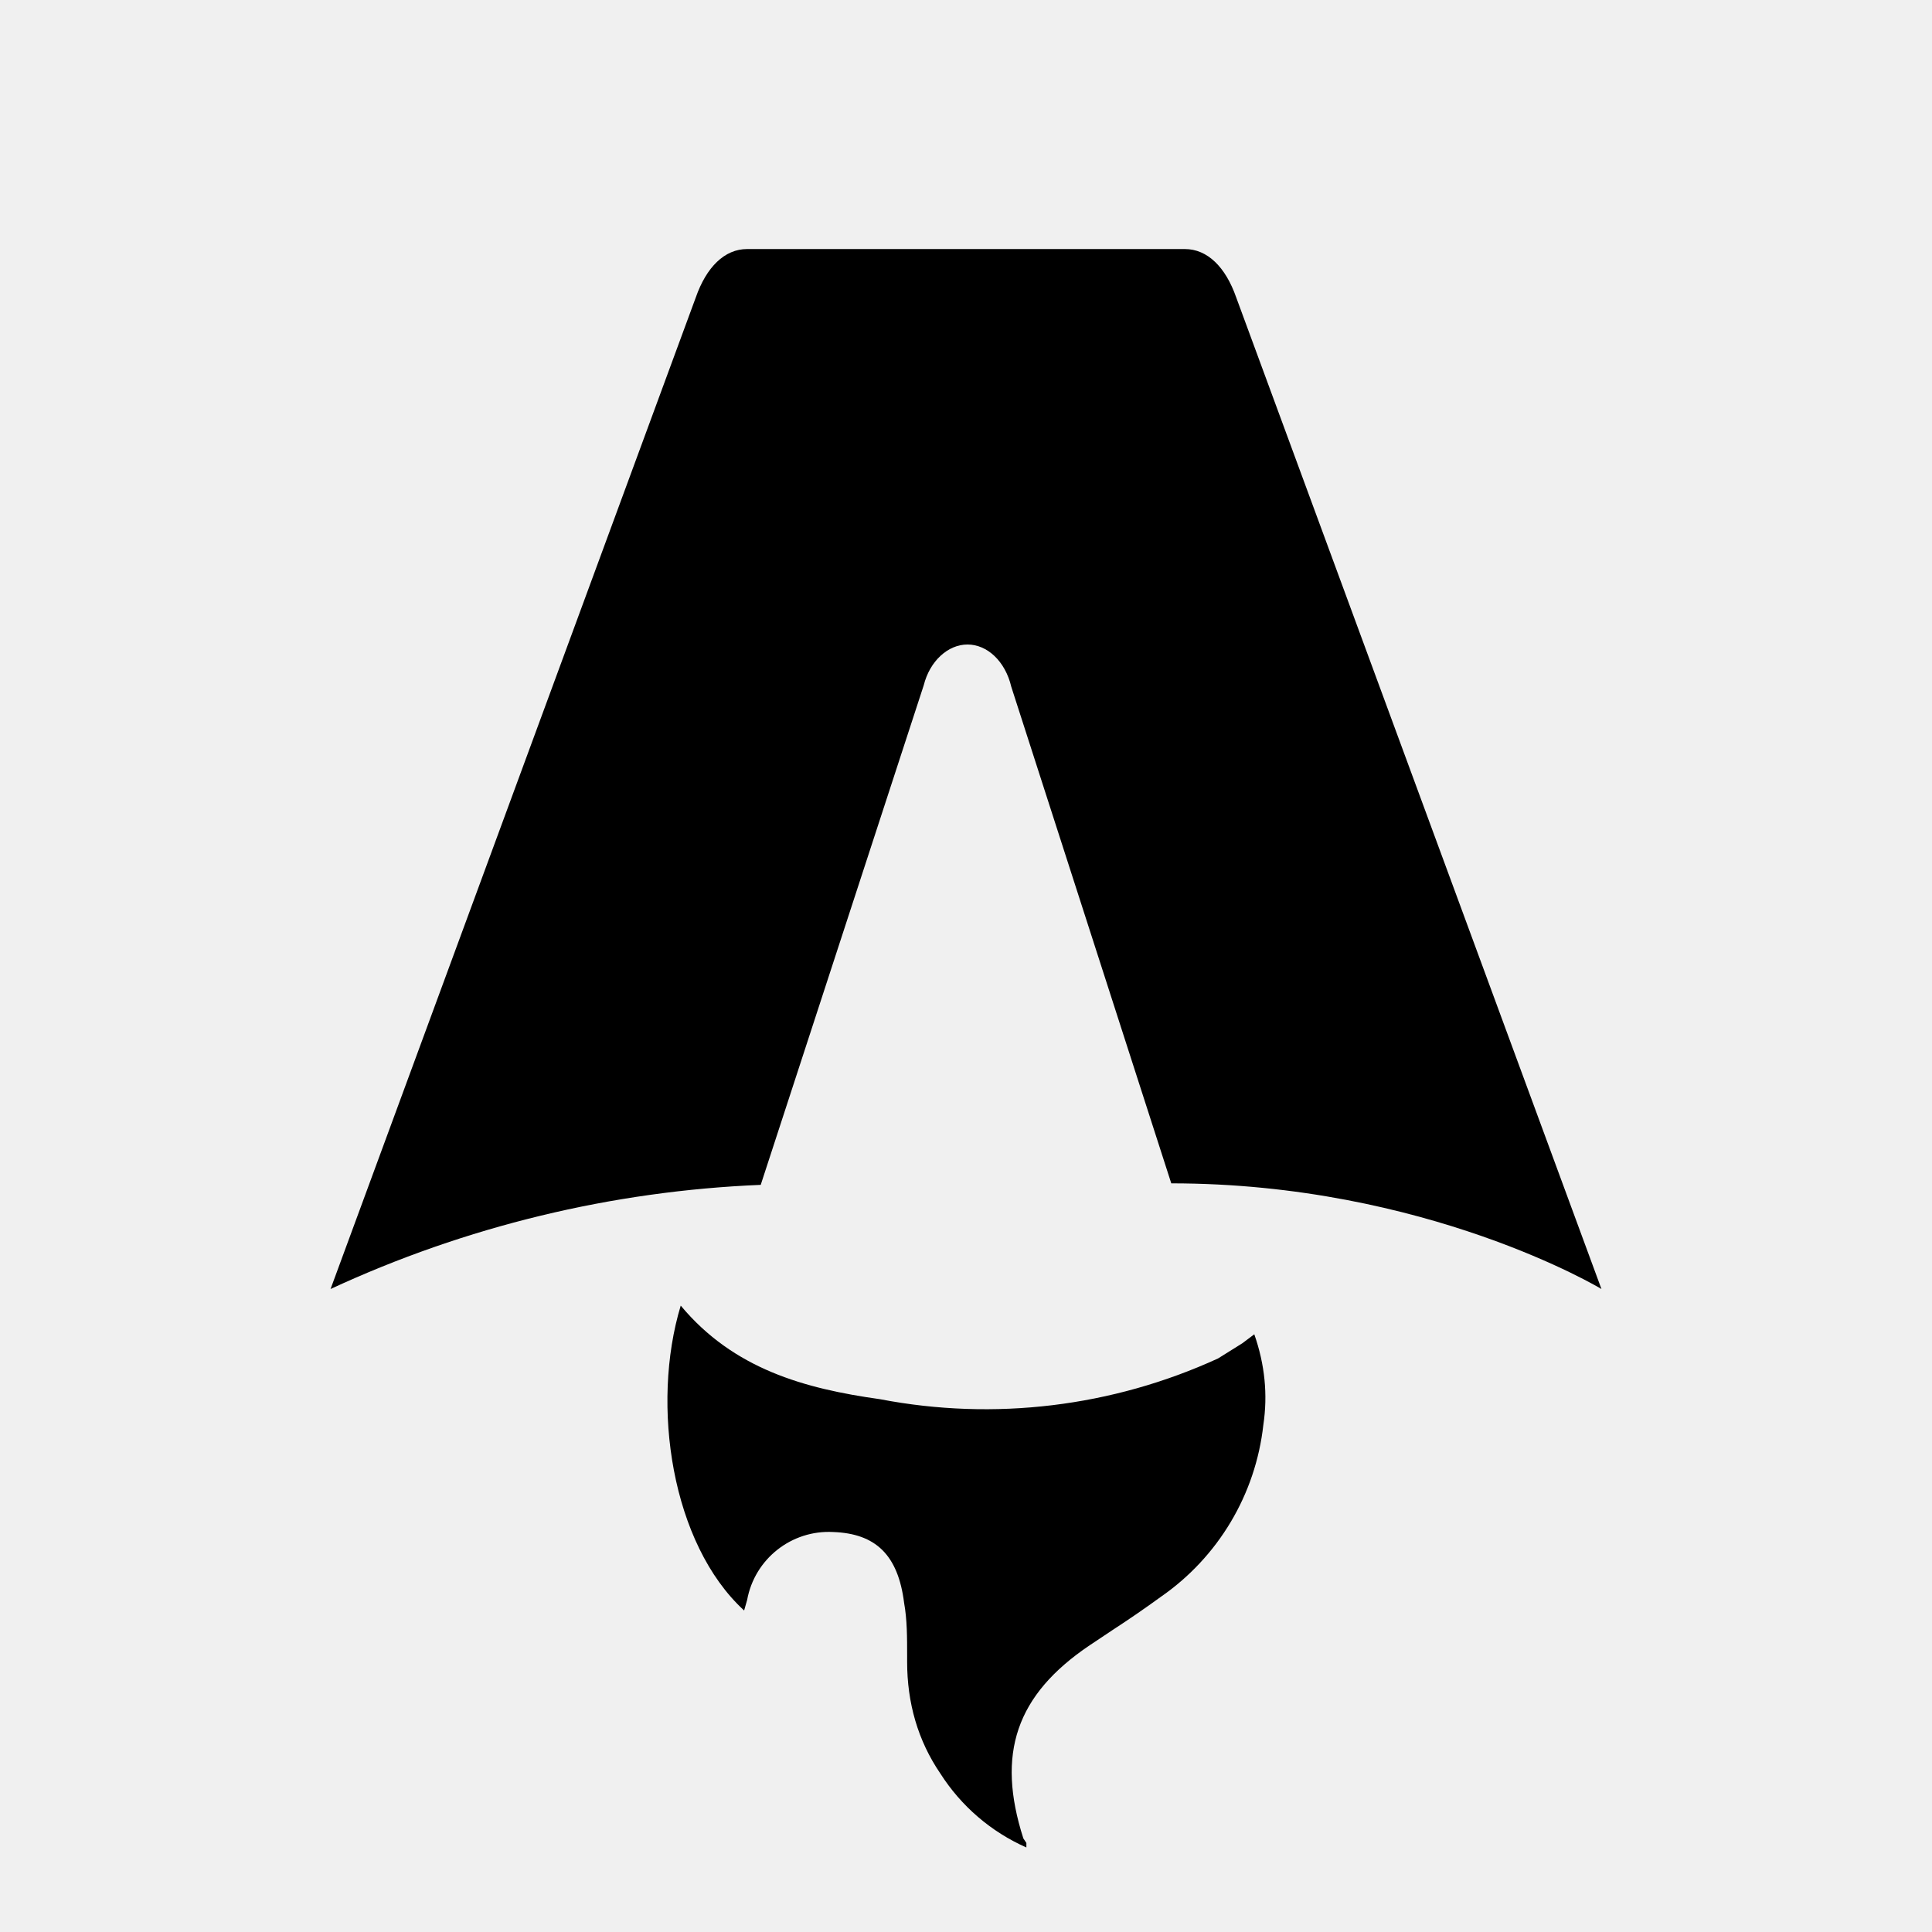
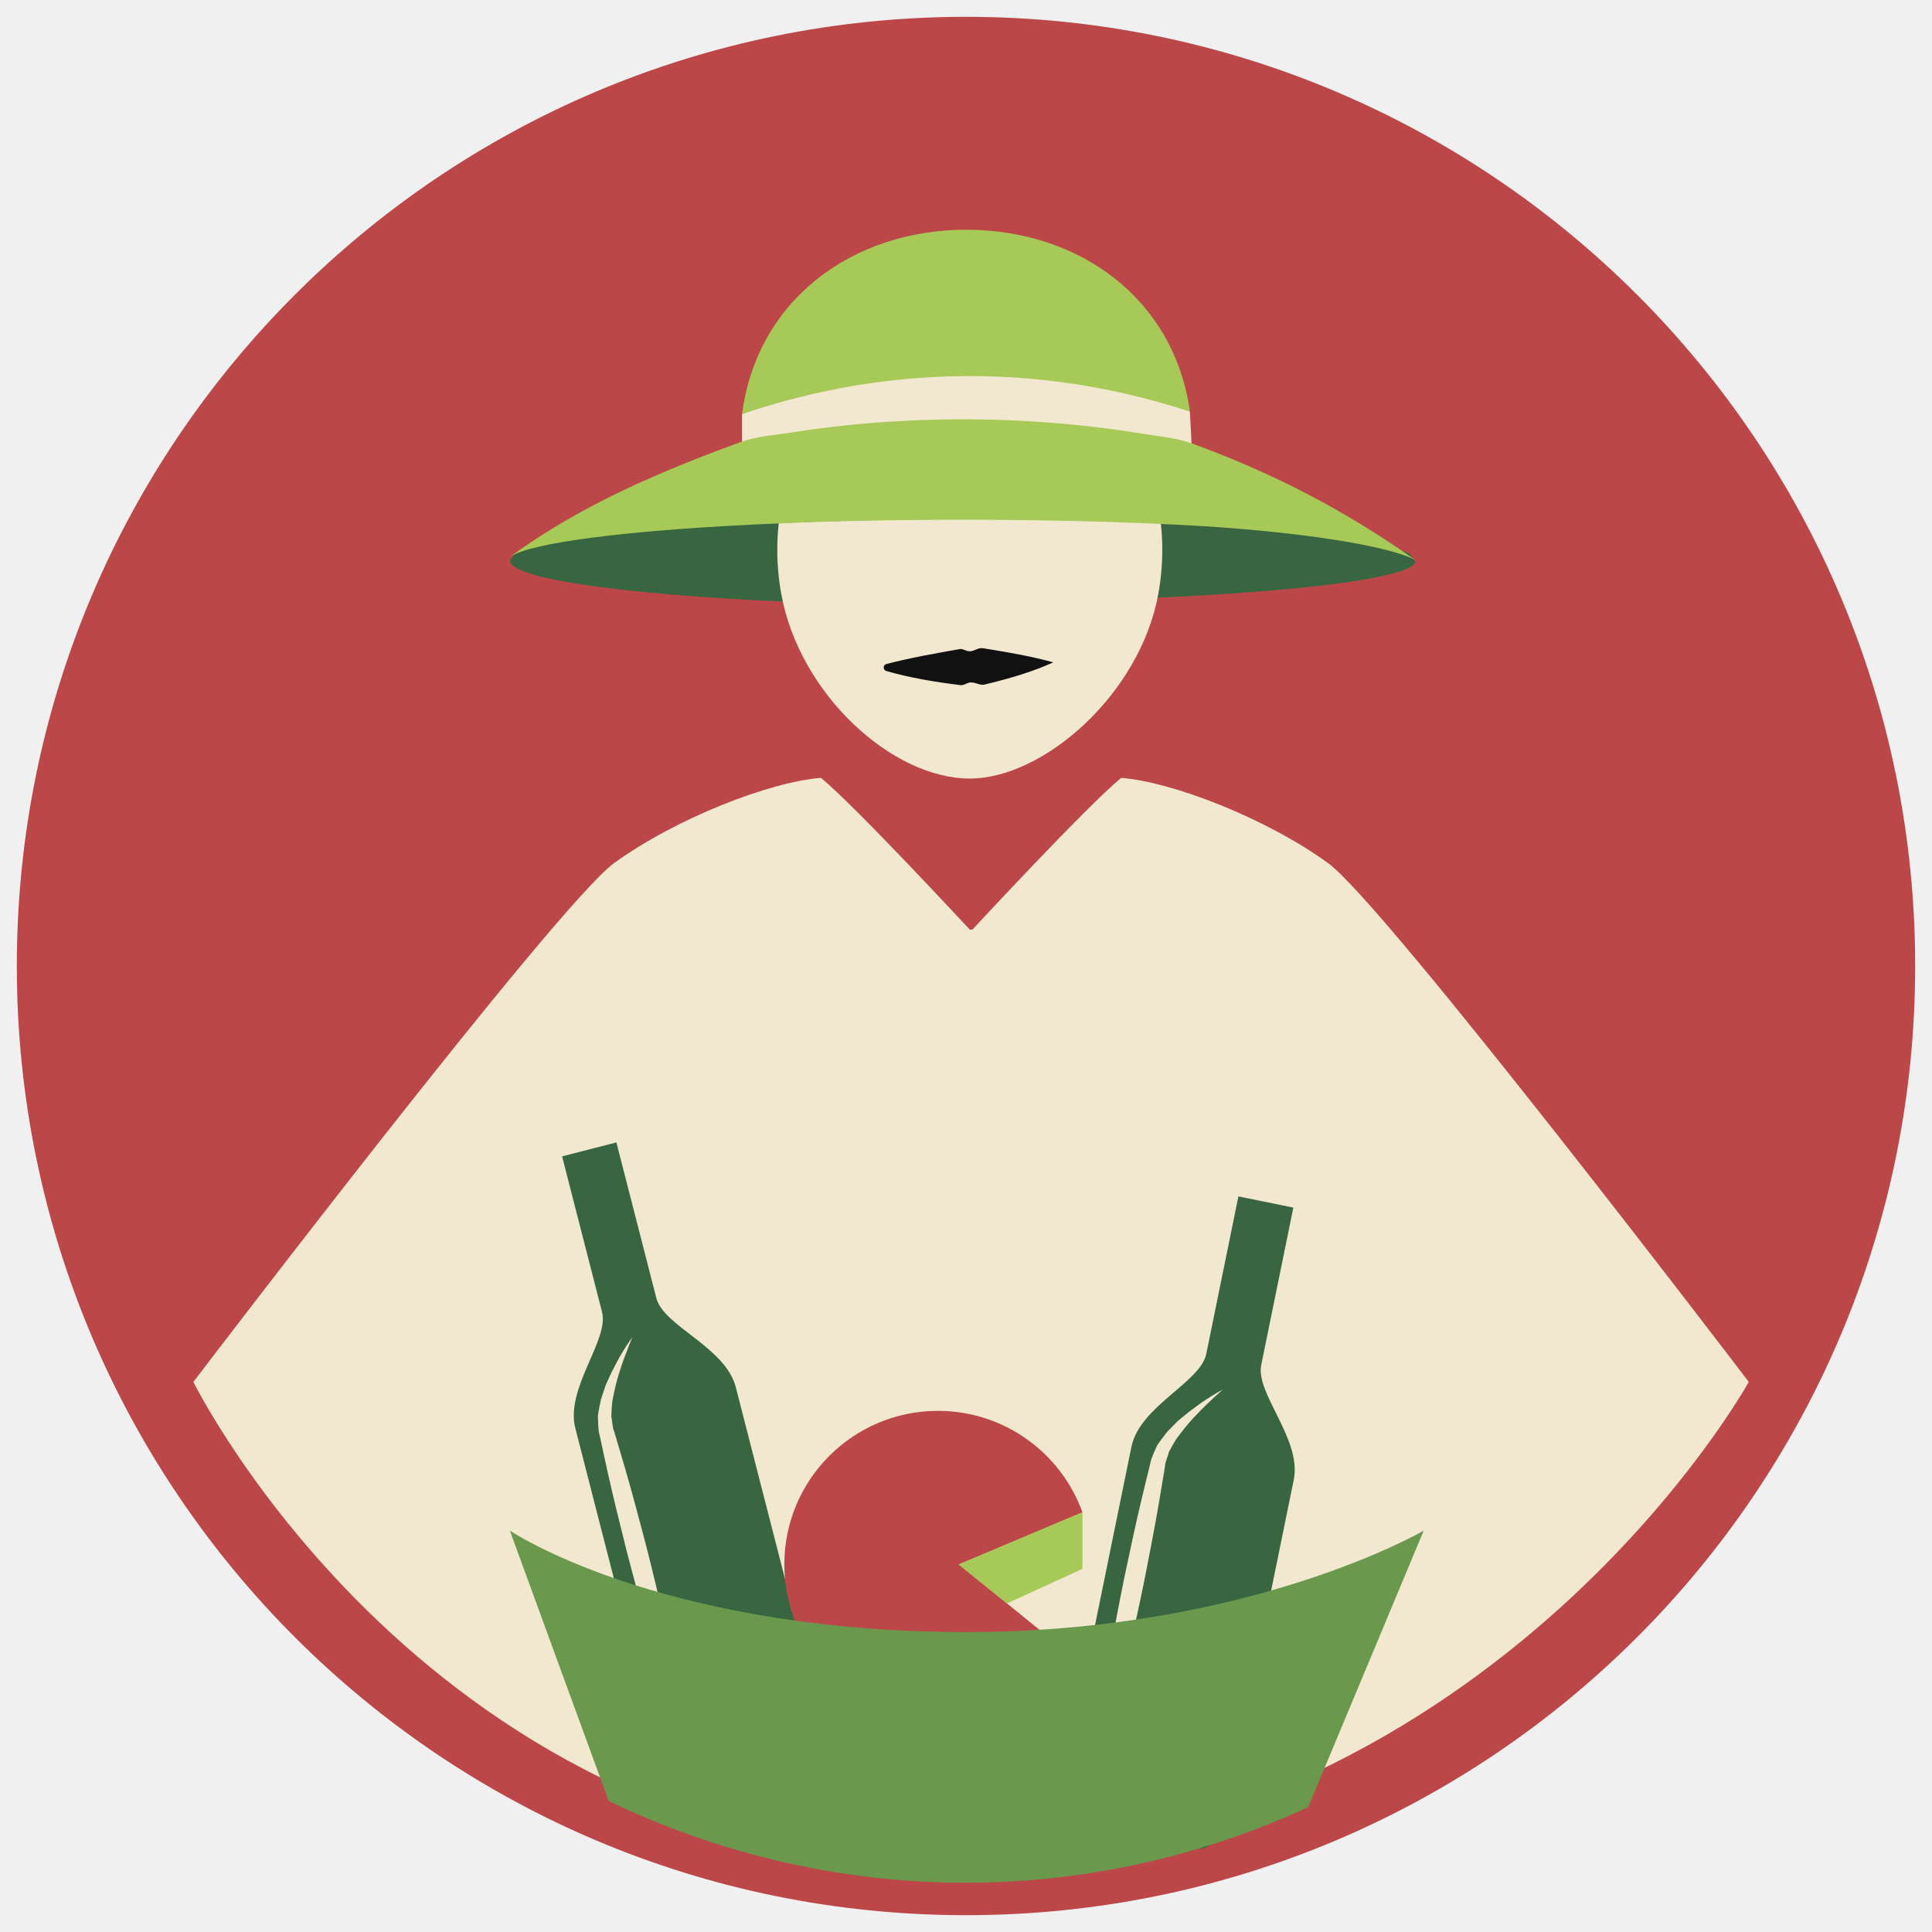
- <svg xmlns="http://www.w3.org/2000/svg" fill="none" viewBox="0 0 128 128">
-   <path d="M50.4 78.5a75.1 75.1 0 0 0-28.5 6.9l24.2-65.7c.7-2 1.9-3.2 3.4-3.2h29c1.5 0 2.7 1.2 3.4 3.2l24.2 65.7s-11.6-7-28.5-7L67 45.5c-.4-1.7-1.6-2.8-2.9-2.8-1.3 0-2.5 1.1-2.9 2.7L50.4 78.5Zm-1.1 28.2Zm-4.2-20.2c-2 6.6-.6 15.8 4.2 20.2a17.5 17.5 0 0 1 .2-.7 5.5 5.5 0 0 1 5.7-4.5c2.8.1 4.3 1.5 4.7 4.7.2 1.1.2 2.3.2 3.5v.4c0 2.7.7 5.2 2.2 7.4a13 13 0 0 0 5.7 4.9v-.3l-.2-.3c-1.8-5.6-.5-9.5 4.4-12.8l1.5-1a73 73 0 0 0 3.2-2.2 16 16 0 0 0 6.8-11.4c.3-2 .1-4-.6-6l-.8.6-1.6 1a37 37 0 0 1-22.4 2.7c-5-.7-9.7-2-13.2-6.2Z" />
-   <style>
-         path { fill: #000; }
-         @media (prefers-color-scheme: dark) {
-             path { fill: #FFF; }
-         }
+ <svg xmlns="http://www.w3.org/2000/svg" id="color" viewBox="158.28 106.12 689.18 689.18">
+   <defs>
+     <style>
+       .cls-1 {
+         fill: #f2e8cf;
+       }
+       .cls-1, .cls-2, .cls-3, .cls-4, .cls-5, .cls-6 {
+         stroke-width: 0px;
+       }
+       .cls-2 {
+         fill: #6a994e;
+       }
+       .cls-3 {
+         fill: #386641;
+       }
+       .cls-4 {
+         fill: #111;
+       }
+       .cls-5 {
+         fill: #a7c957;
+       }
+       .cls-6 {
+         fill: #bc4749;
+       }
    </style>
+     <clipPath id="emblema">
+       <circle cx="502.87" cy="450.71" r="338.59" />
+     </clipPath>
+   </defs>
+   <g clip-path="url(#emblema)">
+     <circle class="cls-6" cx="502.87" cy="450.71" r="338.59" />
+     <path class="cls-1" d="M505.14,437.74s41.12-44.39,53.08-54.13c18.22,1.39,51.68,14.37,73.76,30.36,20.49,14.84,150.12,185.11,150.12,185.11,0,0-88.02,159.24-278.93,171.07-191.56,0-275.91-171.07-275.91-171.07,0,0,129.64-170.28,150.12-185.11,22.09-15.99,55.54-28.98,73.76-30.36,11.96,9.74,53.08,54.13,53.08,54.13" />
+     <path class="cls-1" d="M422.98,253.89v10.26l160.4,1.37-.64-12.56s-30.22-22.46-83.82-20.09-75.94,21.02-75.94,21.02Z" />
+     <path class="cls-3" d="M663.25,306.59c-2.04,5.67-40.4,10.53-95.37,12.87,1.02-5.43,1.54-10.98,1.54-16.57h0c0-3.41-.2-6.78-.58-10.06,1.54.06,3.07.14,4.58.2,45.6,2.12,78.79,6.02,87.6,10.62.8.97,1.54,1.95,2.23,2.94Z" />
+     <path class="cls-3" d="M438.07,320.74c-57.55-2.59-97.49-8.16-97.91-14.62.51-.8,1.06-1.59,1.65-2.38,0,0,.01,0,.01-.01,7.81-5.31,42.55-9.8,90.64-12.17,1.53-.07,3.08-.15,4.65-.22-.4,3.64-.59,7.36-.59,11.13h0c0,6.17.54,12.29,1.56,18.27Z" />
+     <path class="cls-1" d="M572.89,302.29h0c0,5.29-.49,10.54-1.42,15.68-6.44,35.62-40.82,65.87-67.25,65.87-27.81,0-60.77-30.21-67.24-65.8-.94-5.16-1.43-10.43-1.43-15.74h0c0-3.26.18-6.46.54-9.6,20.37-.87,43.19-1.36,67.27-1.36s48.19.52,69,1.44c.35,3.11.54,6.29.54,9.51Z" />
+     <path class="cls-5" d="M663.25,305.94c-8.5-4.79-40.58-10.42-84.6-12.63-1.46-.07-2.93-.14-4.42-.21-21.78-1.01-46.29-1.58-72.21-1.58s-49.08.54-70.4,1.5c-1.5.07-2.99.14-4.46.21-46.15,2.24-79.49,6.5-86.99,11.54,21.53-15.55,45.35-27.5,82.14-40.9,5.96-2.17,12.54-2.56,19.13-3.59,18.76-2.97,39.12-4.59,60.4-4.59s43.35,1.76,62.75,4.96c6.52,1.07,13.04,1.53,18.94,3.68,36.54,13.31,61.3,28.76,79.72,41.61Z" />
+     <path class="cls-5" d="M502.55,240.27c32.52-.21,59.89,6.01,80.2,12.69-5.61-40.11-39.21-64.89-79.83-64.89s-74.69,25.15-79.93,65.77c19.99-6.8,47.16-13.35,79.57-13.56Z" />
+     <path class="cls-4" d="M474.46,342.98c8.62-2.22,17.2-3.73,25.9-5.27,1.22-.38,2.48.72,3.71.73,1.24.09,2.44-.78,3.66-1.05,1.07-.22,2.62.27,3.71.37,7.62,1.25,14.98,2.54,22.57,4.64-7.19,3.24-14.51,5.42-22.06,7.3,0,0-1.86.44-1.86.44-2.01.82-3.75-.72-5.66-.58-1.23.09-2.44,1.23-3.74.93-8.85-1.1-17.64-2.53-26.26-5.01-1.24-.34-1.21-2.2.04-2.49h0Z" />
+     <path class="cls-3" d="M608.18,593.07c2.08-10.18,11.46-56.18,11.46-56.18l-7.56-1.54-4.48-.91-7.56-1.54s-9.38,45.99-11.46,56.18c-2.08,10.18-23.74,18.64-26.7,33.15s-24.37,119.46-25.13,123.16.46,10.38,6.01,11.51c3.78.77,13.08,2.67,18.68,3.81l4.48.91,18.68,3.81c5.55,1.13,9.29-4.53,10.05-8.24.76-3.7,22.17-108.66,25.13-123.16,2.96-14.51-13.67-30.77-11.6-40.96ZM589.45,606.43c-1.58,1.44-3.4,3.29-5.41,5.44-2.03,2.16-4.06,4.74-6.16,7.56-.88,1.48-1.8,3.04-2.62,4.61-.38,1.77-1.21,2.96-1.42,5.24-.69,4.16-1.42,8.54-2.17,13.06-1.54,9.05-3.44,18.66-5.32,28.27-3.94,19.18-8.43,38.26-12.27,52.47-1.86,7.12-3.73,12.98-4.89,17.11-1.23,4.12-2.03,6.46-2.03,6.46,0,0,.18-2.47.66-6.74.55-4.26,1.13-10.38,2.2-17.66,2.04-14.57,5.37-33.89,9.27-53.08,2.03-9.58,4.04-19.16,6.18-28.1,1.08-4.46,2.13-8.77,3.12-12.87.32-1.93,1.57-4.39,2.4-6.37,1.2-1.79,2.45-3.42,3.64-4.95,1.35-1.36,2.62-2.66,3.84-3.9,1.33-1.09,2.58-2.11,3.76-3.08,2.41-1.85,4.54-3.4,6.36-4.58,3.61-2.39,5.83-3.46,5.83-3.46,0,0-1.89,1.61-4.98,4.56Z" />
+     <path class="cls-3" d="M392.41,569.17c-2.58-10.07-14.25-55.53-14.25-55.53l-7.47,1.92-4.43,1.14-7.47,1.92s11.67,45.47,14.25,55.53c2.58,10.07-13.2,27.14-9.52,41.49s30.31,118.09,31.25,121.75c.94,3.66,4.95,9.13,10.44,7.73,3.73-.96,12.93-3.32,18.47-4.74l4.43-1.14c5.54-1.42,14.73-3.78,18.46-4.74,5.49-1.41,6.37-8.14,5.43-11.8s-27.57-107.41-31.25-121.75c-3.68-14.35-25.75-21.7-28.34-31.77ZM381.4,589.37c-.8,1.99-1.62,4.45-2.49,7.26-.88,2.83-1.58,6.04-2.23,9.49-.15,1.72-.29,3.52-.34,5.29.43,1.76.21,3.2,1.02,5.33,1.19,4.04,2.46,8.3,3.76,12.7,2.58,8.82,5.07,18.29,7.57,27.75,4.85,18.97,9.15,38.1,11.91,52.55,1.44,7.21,2.32,13.3,3.08,17.53.7,4.24,1,6.7,1,6.7,0,0-.92-2.3-2.35-6.35-1.37-4.07-3.52-9.83-5.74-16.85-4.54-14-9.98-32.83-14.87-51.79-2.37-9.5-4.75-19-6.73-27.97-.98-4.49-1.92-8.82-2.82-12.94-.56-1.88-.51-4.63-.62-6.78.29-2.13.71-4.14,1.11-6.04.62-1.81,1.19-3.54,1.75-5.19.72-1.56,1.4-3.03,2.03-4.42,1.36-2.72,2.59-5.04,3.72-6.89,2.2-3.72,3.73-5.66,3.73-5.66,0,0-1,2.27-2.49,6.28Z" />
+     <g>
+       <path class="cls-6" d="M438.07,684.35c0,30.26,24.53,54.79,54.79,54.79,18.87,0,35.51-9.54,45.36-24.06" />
+       <path class="cls-6" d="M500.37,664.19l44.04-18.59c-7.61-21.11-27.82-36.2-51.55-36.2-30.26,0-54.79,24.53-54.79,54.79s24.53,54.79,54.79,54.79c18.87,0,35.51-9.54,45.36-24.06l-37.85-30.73Z" />
+       <polygon class="cls-5" points="544.41 645.6 544.41 665.76 517.49 678.09 500.18 664.19 544.41 645.6" />
+     </g>
+     <path class="cls-2" d="M340.16,652.12s51.92,35.08,158.18,36.17c104.12,1.07,167.81-36.17,167.81-36.17l-16.28,38.96c-8.31,19.9-16.63,39.79-24.94,59.69-23,10.61-61.09,24.61-109.9,26.7-64.98,2.78-114.88-17.02-139.62-28.9-6.14-16.79-12.28-33.59-18.42-50.38-5.61-15.36-11.23-30.72-16.84-46.08Z" />
+     <g>
+       <path class="cls-4" d="M172.92,925.14v-3.15l4.05-1.2c2.1-.6,3.72-1.5,4.88-2.7,1.15-1.2,2.07-2.85,2.77-4.95l30.3-87.6h12.45l30.15,88.2c.8,2.2,1.7,3.88,2.7,5.03,1,1.15,2.6,2.08,4.8,2.78l2.25.6v3h-38.1v-3l2.55-.75c2.2-.7,3.52-1.8,3.97-3.3s.32-3.35-.38-5.55l-6.3-19.35h-33.15l-6.45,19.05c-.7,2.2-.9,4-.6,5.4.3,1.4,1.55,2.5,3.75,3.3l3.3,1.05v3.15h-22.95ZM197.37,888.84h30.3l-14.7-45.15-15.6,45.15Z" />
+       <path class="cls-4" d="M294.72,927.24c-3.9,0-7.45-.73-10.65-2.17-3.2-1.45-5.73-3.85-7.58-7.2-1.85-3.35-2.73-7.77-2.62-13.27l.45-37.65c0-2.2-.35-3.8-1.05-4.8-.7-1-1.95-1.7-3.75-2.1l-1.8-.6v-2.7l25.65-4.95,1.65,1.65-.75,21.15v34.05c0,3.4.92,5.88,2.78,7.42,1.85,1.55,4.17,2.33,6.97,2.33s5.52-.42,7.88-1.28c2.35-.85,4.77-2.12,7.28-3.82l.45-46.2c0-2.3-.33-3.9-.97-4.8-.65-.9-1.88-1.6-3.67-2.1l-1.65-.45v-2.7l25.05-5.25,1.65,1.65-.45,21.15v39.3c0,2.1.27,3.78.83,5.03.55,1.25,1.77,2.17,3.67,2.77l1.95.6v2.85l-25.35,1.5-1.35-9.45c-3.4,2.9-7.1,5.3-11.1,7.2-4,1.9-8.5,2.85-13.5,2.85Z" />
+       <path class="cls-4" d="M380.37,927.24c-6.2,0-11.08-1.53-14.62-4.57-3.55-3.05-5.33-8.03-5.33-14.93,0-2.4.02-4.67.08-6.82.05-2.15.07-4.67.07-7.58v-35.55h-10.65v-3.3l4.05-.6c2.9-.5,5.37-1.4,7.42-2.7,2.05-1.3,3.92-3.1,5.62-5.4l9.75-13.5h4.5l-.45,20.85h17.1v4.65h-17.25v51.15c0,3.6.77,6.3,2.33,8.1,1.55,1.8,3.47,2.7,5.77,2.7,2,0,3.8-.47,5.4-1.42,1.6-.95,3.2-2.22,4.8-3.83l1.95,2.25c-1.9,3.3-4.55,5.88-7.95,7.73-3.4,1.85-7.6,2.77-12.6,2.77Z" />
+       <path class="cls-4" d="M443.07,927.24c-7.4,0-13.88-1.55-19.42-4.65-5.55-3.1-9.85-7.5-12.9-13.2-3.05-5.7-4.58-12.5-4.58-20.4s1.62-14.7,4.88-20.4c3.25-5.7,7.65-10.07,13.2-13.12,5.55-3.05,11.82-4.58,18.83-4.58s13.27,1.53,18.83,4.58c5.55,3.05,9.95,7.4,13.2,13.05,3.25,5.65,4.88,12.48,4.88,20.47s-1.53,14.73-4.57,20.48c-3.05,5.75-7.33,10.15-12.83,13.2-5.5,3.05-12,4.57-19.5,4.57ZM443.07,923.05c3.6,0,6.52-.98,8.77-2.93,2.25-1.95,3.88-5.37,4.88-10.27,1-4.9,1.5-11.75,1.5-20.55s-.5-15.83-1.5-20.78c-1-4.95-2.62-8.4-4.88-10.35-2.25-1.95-5.17-2.93-8.77-2.93s-6.5.98-8.7,2.93c-2.2,1.95-3.83,5.4-4.88,10.35s-1.58,11.88-1.58,20.78.53,15.65,1.58,20.55c1.05,4.9,2.67,8.33,4.88,10.27,2.2,1.95,5.1,2.93,8.7,2.93ZM433.92,838.89c1.6-2.8,3.32-5.78,5.17-8.92,1.85-3.15,4.02-7.02,6.53-11.62,1.7-3.1,3.35-5.33,4.95-6.67,1.6-1.35,3.4-2.03,5.4-2.03,1.8,0,3.42.6,4.88,1.8,1.45,1.2,2.18,2.8,2.18,4.8s-.65,3.65-1.95,5.25c-1.3,1.6-3.4,3.45-6.3,5.55-4,3.1-7.45,5.75-10.35,7.95-2.9,2.2-5.5,4.25-7.8,6.15l-2.7-2.25Z" />
+       <path class="cls-4" d="M524.37,927.24c-6.8,0-12.95-1.48-18.45-4.42-5.5-2.95-9.83-7.25-12.98-12.9-3.15-5.65-4.72-12.53-4.72-20.62s1.75-15,5.25-20.7c3.5-5.7,8.17-10.07,14.03-13.12,5.85-3.05,12.27-4.58,19.27-4.58,5.7,0,10.55.95,14.55,2.85,4,1.9,7.05,4.33,9.15,7.28,2.1,2.95,3.15,6.08,3.15,9.38,0,2.8-.83,4.95-2.48,6.45-1.65,1.5-3.78,2.25-6.38,2.25-2.8,0-5.08-1-6.83-3-1.75-2-2.77-4.55-3.07-7.65-.1-2-.08-3.7.07-5.1.15-1.4.12-2.75-.07-4.05-.4-1.7-1.08-2.85-2.03-3.45-.95-.6-2.28-.9-3.97-.9-6.3,0-11.13,2.53-14.48,7.58-3.35,5.05-5.02,13.23-5.02,24.53,0,9.7,1.85,17.15,5.55,22.35,3.7,5.2,9.45,7.8,17.25,7.8,4.6,0,8.4-.87,11.4-2.62,3-1.75,5.75-4.27,8.25-7.58l2.4,1.8c-2.5,6-6.33,10.57-11.47,13.72-5.15,3.15-11.28,4.72-18.38,4.72Z" />
+       <path class="cls-4" d="M588.72,927.24c-6.2,0-11.08-1.53-14.62-4.57-3.55-3.05-5.32-8.03-5.32-14.93,0-2.4.02-4.67.07-6.82.05-2.15.08-4.67.08-7.58v-35.55h-10.65v-3.3l4.05-.6c2.9-.5,5.37-1.4,7.42-2.7,2.05-1.3,3.92-3.1,5.62-5.4l9.75-13.5h4.5l-.45,20.85h17.1v4.65h-17.25v51.15c0,3.6.77,6.3,2.32,8.1,1.55,1.8,3.47,2.7,5.78,2.7,2,0,3.8-.47,5.4-1.42,1.6-.95,3.2-2.22,4.8-3.83l1.95,2.25c-1.9,3.3-4.55,5.88-7.95,7.73-3.4,1.85-7.6,2.77-12.6,2.77Z" />
+       <path class="cls-4" d="M651.41,927.24c-7.4,0-13.88-1.55-19.43-4.65-5.55-3.1-9.85-7.5-12.9-13.2-3.05-5.7-4.58-12.5-4.58-20.4s1.62-14.7,4.88-20.4c3.25-5.7,7.65-10.07,13.2-13.12,5.55-3.05,11.82-4.58,18.83-4.58s13.27,1.53,18.82,4.58c5.55,3.05,9.95,7.4,13.2,13.05,3.25,5.65,4.88,12.48,4.88,20.47s-1.53,14.73-4.58,20.48c-3.05,5.75-7.33,10.15-12.82,13.2-5.5,3.05-12,4.57-19.5,4.57ZM651.41,923.05c3.6,0,6.52-.98,8.77-2.93,2.25-1.95,3.87-5.37,4.88-10.27,1-4.9,1.5-11.75,1.5-20.55s-.5-15.83-1.5-20.78c-1-4.95-2.62-8.4-4.88-10.35-2.25-1.95-5.17-2.93-8.77-2.93s-6.5.98-8.7,2.93c-2.2,1.95-3.83,5.4-4.88,10.35s-1.58,11.88-1.58,20.78.53,15.65,1.58,20.55c1.05,4.9,2.67,8.33,4.88,10.27,2.2,1.95,5.1,2.93,8.7,2.93Z" />
+       <path class="cls-4" d="M695.21,925.14v-2.85l2.4-.6c3.3-1,4.95-3.45,4.95-7.35v-44.25c-.1-2.1-.45-3.72-1.05-4.88-.6-1.15-1.9-1.92-3.9-2.33l-2.4-.6v-2.7l24.3-8.7,1.8,1.65,1.05,9.3c3.6-3.2,7.62-5.82,12.08-7.88,4.45-2.05,8.82-3.08,13.12-3.08,6.6,0,11.67,1.8,15.22,5.4,3.55,3.6,5.33,9.1,5.33,16.5v41.7c0,3.9,1.8,6.35,5.4,7.35l1.65.45v2.85h-34.5v-2.85l2.25-.6c3.3-1.1,4.95-3.55,4.95-7.35v-44.55c0-3.5-.75-6.05-2.25-7.65-1.5-1.6-4-2.4-7.5-2.4-4.9,0-10,2.15-15.3,6.45v48.3c0,3.9,1.75,6.35,5.25,7.35l1.5.45v2.85h-34.35Z" />
+       <path class="cls-4" d="M818.81,927.24c-7.4,0-13.88-1.55-19.43-4.65-5.55-3.1-9.85-7.5-12.9-13.2-3.05-5.7-4.58-12.5-4.58-20.4s1.62-14.7,4.88-20.4c3.25-5.7,7.65-10.07,13.2-13.12,5.55-3.05,11.82-4.58,18.83-4.58s13.27,1.53,18.82,4.58c5.55,3.05,9.95,7.4,13.2,13.05,3.25,5.65,4.88,12.48,4.88,20.47s-1.53,14.73-4.58,20.48c-3.05,5.75-7.33,10.15-12.82,13.2-5.5,3.05-12,4.57-19.5,4.57ZM818.81,923.05c3.6,0,6.52-.98,8.77-2.93,2.25-1.95,3.87-5.37,4.88-10.27,1-4.9,1.5-11.75,1.5-20.55s-.5-15.83-1.5-20.78c-1-4.95-2.62-8.4-4.88-10.35-2.25-1.95-5.17-2.93-8.77-2.93s-6.5.98-8.7,2.93c-2.2,1.95-3.83,5.4-4.88,10.35s-1.58,11.88-1.58,20.78.53,15.65,1.58,20.55c1.05,4.9,2.67,8.33,4.88,10.27,2.2,1.95,5.1,2.93,8.7,2.93Z" />
+     </g>
+     <g>
+       <path class="cls-6" d="M186.92,969.43c-1.9,0-3.65-.32-5.26-.95-1.61-.64-3-1.53-4.18-2.68s-2.09-2.51-2.75-4.07-.99-3.26-.99-5.11.33-3.55.99-5.11c.66-1.56,1.58-2.92,2.77-4.07,1.19-1.15,2.59-2.04,4.19-2.68,1.61-.63,3.36-.95,5.26-.95s3.54.3,5.15.92c1.61.61,2.96,1.53,4.07,2.75l-1.69,1.69c-1.03-1.05-2.17-1.82-3.42-2.29-1.25-.47-2.59-.7-4.03-.7-1.51,0-2.92.26-4.21.78-1.3.52-2.42,1.25-3.38,2.2-.96.95-1.71,2.05-2.25,3.31s-.81,2.64-.81,4.16.27,2.9.81,4.16c.54,1.26,1.29,2.37,2.25,3.31.96.95,2.09,1.68,3.38,2.2,1.3.52,2.7.77,4.21.77s2.78-.24,4.03-.72c1.25-.48,2.39-1.25,3.42-2.3l1.69,1.69c-1.1,1.22-2.46,2.15-4.07,2.77-1.61.62-3.34.94-5.18.94Z" />
+       <path class="cls-6" d="M217.3,969.4c-1.85,0-3.49-.41-4.93-1.24-1.44-.83-2.58-1.97-3.42-3.44-.84-1.46-1.26-3.12-1.26-4.97s.42-3.56,1.26-5c.84-1.44,1.98-2.57,3.42-3.38,1.44-.81,3.08-1.22,4.93-1.22s3.53.41,4.99,1.24,2.59,1.96,3.42,3.38c.83,1.43,1.24,3.09,1.24,4.99s-.41,3.54-1.24,4.99c-.83,1.45-1.97,2.59-3.44,3.42s-3.12,1.24-4.97,1.24ZM217.3,967.13c1.37,0,2.58-.31,3.64-.92,1.06-.61,1.89-1.48,2.5-2.59.61-1.12.92-2.41.92-3.87s-.31-2.78-.92-3.89c-.61-1.1-1.45-1.96-2.5-2.57-1.06-.61-2.26-.92-3.6-.92s-2.54.3-3.6.92c-1.06.61-1.9,1.47-2.52,2.57-.62,1.11-.94,2.4-.94,3.89s.31,2.75.94,3.87c.62,1.12,1.46,1.98,2.5,2.59,1.04.61,2.24.92,3.58.92Z" />
+       <path class="cls-6" d="M264.07,950.14c1.54,0,2.87.29,4.01.88,1.14.59,2.03,1.48,2.66,2.68.64,1.2.95,2.71.95,4.54v10.98h-2.56v-10.73c0-1.99-.47-3.5-1.42-4.52s-2.29-1.53-4.01-1.53c-1.3,0-2.42.27-3.37.81-.95.54-1.68,1.32-2.2,2.34-.52,1.02-.77,2.25-.77,3.69v9.94h-2.56v-10.73c0-1.99-.48-3.5-1.44-4.52s-2.3-1.53-4.03-1.53c-1.27,0-2.39.27-3.35.81-.96.54-1.7,1.32-2.21,2.34-.52,1.02-.77,2.25-.77,3.69v9.94h-2.56v-18.9h2.45v5.11l-.4-.9c.58-1.37,1.51-2.44,2.79-3.22,1.28-.78,2.8-1.17,4.55-1.17,1.85,0,3.42.46,4.72,1.38,1.3.93,2.14,2.31,2.52,4.16l-1.01-.39c.55-1.54,1.53-2.78,2.93-3.73s3.09-1.42,5.06-1.42Z" />
+       <path class="cls-6" d="M286.93,976.2v-25.88h2.45v5.69l-.25,3.78.36,3.81v12.6h-2.56ZM296.68,969.4c-1.63,0-3.11-.38-4.43-1.13-1.32-.76-2.37-1.85-3.15-3.28-.78-1.43-1.17-3.17-1.17-5.24s.38-3.81,1.15-5.24c.77-1.43,1.81-2.51,3.13-3.26,1.32-.74,2.81-1.12,4.46-1.12,1.8,0,3.41.4,4.84,1.21,1.43.8,2.55,1.93,3.37,3.38.82,1.45,1.22,3.13,1.22,5.02s-.41,3.6-1.22,5.04c-.82,1.44-1.94,2.57-3.37,3.38-1.43.82-3.04,1.22-4.84,1.22ZM296.5,967.13c1.34,0,2.54-.31,3.6-.92,1.06-.61,1.9-1.48,2.52-2.59.62-1.12.94-2.41.94-3.87s-.31-2.75-.94-3.85-1.46-1.97-2.52-2.59c-1.06-.62-2.26-.94-3.6-.94s-2.55.31-3.62.94c-1.07.62-1.91,1.49-2.52,2.59-.61,1.1-.92,2.39-.92,3.85s.31,2.75.92,3.87c.61,1.12,1.45,1.98,2.52,2.59,1.07.61,2.27.92,3.62.92Z" />
+       <path class="cls-6" d="M319.61,969.22v-18.9h2.45v5.15l-.25-.9c.53-1.44,1.42-2.54,2.66-3.29,1.25-.76,2.8-1.13,4.64-1.13v2.48c-.1,0-.19,0-.29-.02-.1-.01-.19-.02-.29-.02-1.99,0-3.55.61-4.68,1.82-1.13,1.21-1.69,2.93-1.69,5.17v9.65h-2.56Z" />
+       <path class="cls-6" d="M347.66,969.4c-1.42,0-2.65-.23-3.69-.7-1.04-.47-1.84-1.12-2.39-1.94-.55-.83-.83-1.78-.83-2.86,0-.98.23-1.88.7-2.68.47-.8,1.24-1.45,2.3-1.95,1.07-.49,2.5-.74,4.3-.74h6.52v1.91h-6.44c-1.82,0-3.09.32-3.8.97-.71.65-1.06,1.45-1.06,2.41,0,1.08.42,1.94,1.26,2.59s2.02.97,3.53.97,2.68-.33,3.73-.99,1.81-1.61,2.29-2.86l.58,1.77c-.48,1.25-1.31,2.24-2.5,2.99-1.19.74-2.68,1.12-4.48,1.12ZM354.17,969.22v-4.18l-.11-.69v-6.98c0-1.61-.45-2.85-1.35-3.71s-2.24-1.29-4.01-1.29c-1.22,0-2.39.2-3.49.61-1.1.41-2.04.95-2.81,1.62l-1.15-1.91c.96-.81,2.11-1.45,3.46-1.89,1.34-.44,2.76-.67,4.25-.67,2.45,0,4.34.61,5.67,1.82,1.33,1.21,2,3.05,2,5.53v11.74h-2.45Z" />
+       <path class="cls-6" d="M371.85,969.22v-18.9h2.45v5.15l-.25-.9c.53-1.44,1.42-2.54,2.66-3.29,1.25-.76,2.8-1.13,4.64-1.13v2.48c-.1,0-.19,0-.29-.02-.1-.01-.19-.02-.29-.02-1.99,0-3.55.61-4.68,1.82-1.13,1.21-1.69,2.93-1.69,5.17v9.65h-2.56Z" />
+       <path class="cls-6" d="M417.61,969.4c-1.42,0-2.65-.23-3.69-.7-1.04-.47-1.84-1.12-2.39-1.94-.55-.83-.83-1.78-.83-2.86,0-.98.23-1.88.7-2.68.47-.8,1.24-1.45,2.3-1.95,1.07-.49,2.5-.74,4.3-.74h6.52v1.91h-6.44c-1.82,0-3.09.32-3.8.97-.71.65-1.06,1.45-1.06,2.41,0,1.08.42,1.94,1.26,2.59s2.02.97,3.53.97,2.68-.33,3.73-.99,1.81-1.61,2.29-2.86l.58,1.77c-.48,1.25-1.31,2.24-2.5,2.99-1.19.74-2.68,1.12-4.48,1.12ZM424.12,969.22v-4.18l-.11-.69v-6.98c0-1.61-.45-2.85-1.35-3.71s-2.24-1.29-4.01-1.29c-1.22,0-2.39.2-3.49.61-1.1.41-2.04.95-2.81,1.62l-1.15-1.91c.96-.81,2.11-1.45,3.46-1.89,1.34-.44,2.76-.67,4.25-.67,2.45,0,4.34.61,5.67,1.82,1.33,1.21,2,3.05,2,5.53v11.74h-2.45Z" />
+       <path class="cls-6" d="M449.32,969.4c-1.8,0-3.41-.41-4.84-1.22-1.43-.81-2.55-1.94-3.37-3.38-.82-1.44-1.22-3.12-1.22-5.04s.41-3.57,1.22-5.02c.82-1.45,1.94-2.58,3.37-3.38,1.43-.8,3.04-1.21,4.84-1.21,1.68,0,3.17.37,4.48,1.12,1.31.74,2.35,1.83,3.11,3.26.77,1.43,1.15,3.17,1.15,5.24s-.39,3.81-1.17,5.24c-.78,1.43-1.82,2.52-3.13,3.28-1.31.76-2.79,1.13-4.45,1.13ZM449.5,967.13c1.34,0,2.55-.31,3.62-.92,1.07-.61,1.91-1.48,2.52-2.59.61-1.12.92-2.41.92-3.87s-.31-2.75-.92-3.85c-.61-1.1-1.45-1.97-2.52-2.59-1.07-.62-2.27-.94-3.62-.94s-2.51.31-3.56.94c-1.06.62-1.9,1.49-2.52,2.59s-.94,2.39-.94,3.85.31,2.75.94,3.87c.62,1.12,1.46,1.98,2.52,2.59,1.06.61,2.24.92,3.56.92ZM456.52,976.2v-12.6l.36-3.81-.25-3.78v-5.69h2.45v25.88h-2.56Z" />
+       <path class="cls-6" d="M482.3,969.4c-1.61,0-3.01-.3-4.21-.9-1.2-.6-2.13-1.5-2.79-2.7-.66-1.2-.99-2.7-.99-4.5v-10.98h2.56v10.69c0,2.02.5,3.54,1.49,4.55s2.39,1.53,4.19,1.53c1.32,0,2.47-.27,3.44-.81.97-.54,1.72-1.33,2.23-2.36s.77-2.27.77-3.71v-9.9h2.56v18.9h-2.45v-5.18l.4.94c-.6,1.39-1.53,2.48-2.79,3.26-1.26.78-2.73,1.17-4.41,1.17Z" />
+       <path class="cls-6" d="M505.91,947.37l4.93-4.46h3.42l-5.83,4.46h-2.52ZM506.96,969.22v-18.9h2.56v18.9h-2.56Z" />
+       <path class="cls-6" d="M539.68,952.44v-2.12h11.7v2.12h-11.7ZM548.61,969.4c-1.78,0-3.14-.48-4.1-1.44-.96-.96-1.44-2.32-1.44-4.07v-17.75h2.56v17.6c0,1.1.28,1.96.85,2.56.56.6,1.37.9,2.43.9,1.13,0,2.06-.32,2.81-.97l.9,1.84c-.5.46-1.11.79-1.82,1.01s-1.43.32-2.18.32Z" />
+       <path class="cls-6" d="M573.56,969.4c-1.97,0-3.7-.41-5.18-1.24-1.49-.83-2.65-1.97-3.49-3.42-.84-1.45-1.26-3.11-1.26-4.99s.4-3.53,1.21-4.97c.8-1.44,1.91-2.57,3.31-3.4s2.98-1.24,4.73-1.24,3.35.4,4.73,1.21c1.38.8,2.47,1.93,3.26,3.38s1.19,3.13,1.19,5.02c0,.12,0,.25-.02.38-.01.13-.02.27-.02.41h-16.45v-1.91h15.08l-1.01.76c0-1.37-.29-2.59-.88-3.65s-1.39-1.9-2.39-2.5c-1.01-.6-2.17-.9-3.49-.9s-2.46.3-3.49.9c-1.03.6-1.84,1.44-2.41,2.52s-.86,2.32-.86,3.71v.39c0,1.44.32,2.71.95,3.8s1.52,1.94,2.66,2.56c1.14.61,2.44.92,3.91.92,1.15,0,2.23-.21,3.22-.61,1-.41,1.85-1.03,2.57-1.87l1.44,1.66c-.84,1.01-1.89,1.78-3.15,2.3-1.26.53-2.65.79-4.16.79Z" />
+       <path class="cls-6" d="M622.91,950.14c1.54,0,2.89.29,4.05.88,1.16.59,2.08,1.48,2.74,2.68.66,1.2.99,2.71.99,4.54v10.98h-2.56v-10.73c0-1.99-.5-3.5-1.49-4.52-1-1.02-2.39-1.53-4.19-1.53-1.34,0-2.51.27-3.51.81-1,.54-1.76,1.32-2.3,2.34-.54,1.02-.81,2.25-.81,3.69v9.94h-2.56v-26.71h2.56v13l-.5-.97c.6-1.37,1.56-2.44,2.88-3.22,1.32-.78,2.89-1.17,4.72-1.17Z" />
+       <path class="cls-6" d="M651.21,969.4c-1.42,0-2.65-.23-3.69-.7-1.04-.47-1.84-1.12-2.39-1.94s-.83-1.78-.83-2.86c0-.98.23-1.88.7-2.68.47-.8,1.24-1.45,2.3-1.95,1.07-.49,2.5-.74,4.3-.74h6.52v1.91h-6.44c-1.82,0-3.09.32-3.8.97s-1.06,1.45-1.06,2.41c0,1.08.42,1.94,1.26,2.59s2.02.97,3.53.97,2.68-.33,3.73-.99,1.81-1.61,2.29-2.86l.58,1.77c-.48,1.25-1.31,2.24-2.5,2.99-1.19.74-2.68,1.12-4.48,1.12ZM657.72,969.22v-4.18l-.11-.69v-6.98c0-1.61-.45-2.85-1.35-3.71-.9-.86-2.24-1.29-4.01-1.29-1.22,0-2.39.2-3.49.61-1.1.41-2.04.95-2.81,1.62l-1.15-1.91c.96-.81,2.11-1.45,3.46-1.89,1.34-.44,2.76-.67,4.25-.67,2.45,0,4.34.61,5.67,1.82,1.33,1.21,2,3.05,2,5.53v11.74h-2.45Z" />
+       <path class="cls-6" d="M683.25,969.4c-1.87,0-3.55-.41-5.02-1.24-1.48-.83-2.63-1.97-3.47-3.42-.84-1.45-1.26-3.11-1.26-4.99s.42-3.56,1.26-5c.84-1.44,2-2.57,3.47-3.38,1.48-.81,3.15-1.22,5.02-1.22,1.61,0,3.06.31,4.36.94,1.3.62,2.32,1.56,3.06,2.81l-1.91,1.29c-.65-.96-1.45-1.67-2.41-2.12s-2-.68-3.13-.68c-1.34,0-2.56.3-3.64.92-1.08.61-1.93,1.47-2.56,2.57-.62,1.11-.94,2.4-.94,3.89s.31,2.79.94,3.89,1.48,1.96,2.56,2.57c1.08.61,2.29.92,3.64.92,1.13,0,2.17-.23,3.13-.69.96-.46,1.76-1.15,2.41-2.09l1.91,1.3c-.74,1.22-1.76,2.15-3.06,2.79-1.3.64-2.75.96-4.36.96Z" />
+       <path class="cls-6" d="M711.97,969.4c-1.97,0-3.7-.41-5.18-1.24-1.49-.83-2.65-1.97-3.49-3.42-.84-1.45-1.26-3.11-1.26-4.99s.4-3.53,1.21-4.97c.8-1.44,1.91-2.57,3.31-3.4s2.98-1.24,4.73-1.24,3.35.4,4.73,1.21c1.38.8,2.47,1.93,3.26,3.38s1.19,3.13,1.19,5.02c0,.12,0,.25-.02.38-.01.13-.02.27-.02.41h-16.45v-1.91h15.08l-1.01.76c0-1.37-.29-2.59-.88-3.65s-1.39-1.9-2.39-2.5c-1.01-.6-2.17-.9-3.49-.9s-2.46.3-3.49.9c-1.03.6-1.84,1.44-2.41,2.52s-.86,2.32-.86,3.71v.39c0,1.44.32,2.71.95,3.8s1.52,1.94,2.66,2.56c1.14.61,2.44.92,3.91.92,1.15,0,2.23-.21,3.22-.61,1-.41,1.85-1.03,2.57-1.87l1.44,1.66c-.84,1.01-1.89,1.78-3.15,2.3-1.26.53-2.65.79-4.16.79Z" />
+       <path class="cls-6" d="M751.68,969.22v-26.71h2.56v13.39l-.36,3.82.25,3.81v5.69h-2.45ZM761.44,969.4c-1.66,0-3.14-.38-4.46-1.13-1.32-.76-2.36-1.85-3.13-3.29-.77-1.44-1.15-3.18-1.15-5.22s.39-3.81,1.17-5.24c.78-1.43,1.83-2.51,3.15-3.26,1.32-.74,2.8-1.12,4.43-1.12,1.8,0,3.41.4,4.84,1.21,1.43.8,2.55,1.93,3.37,3.37.82,1.44,1.22,3.12,1.22,5.04s-.41,3.57-1.22,5.02c-.82,1.45-1.94,2.59-3.37,3.4-1.43.82-3.04,1.22-4.84,1.22ZM761.26,967.13c1.34,0,2.54-.31,3.6-.92,1.06-.61,1.9-1.48,2.52-2.59.62-1.12.94-2.41.94-3.87s-.31-2.78-.94-3.89c-.62-1.1-1.46-1.96-2.52-2.57-1.06-.61-2.26-.92-3.6-.92s-2.55.3-3.62.92c-1.07.61-1.91,1.47-2.52,2.57-.61,1.11-.92,2.4-.92,3.89s.31,2.75.92,3.87c.61,1.12,1.45,1.98,2.52,2.59,1.07.61,2.27.92,3.62.92Z" />
+       <path class="cls-6" d="M785.67,946.14c-.53,0-.97-.18-1.33-.54-.36-.36-.54-.79-.54-1.29s.18-.93.54-1.28c.36-.35.8-.52,1.33-.52s.97.17,1.33.5c.36.34.54.76.54,1.26,0,.53-.17.97-.52,1.33-.35.36-.8.54-1.35.54ZM784.37,969.22v-18.9h2.56v18.9h-2.56Z" />
+       <path class="cls-6" d="M810.36,969.4c-1.97,0-3.7-.41-5.18-1.24-1.49-.83-2.65-1.97-3.49-3.42-.84-1.45-1.26-3.11-1.26-4.99s.4-3.53,1.21-4.97c.8-1.44,1.91-2.57,3.31-3.4s2.98-1.24,4.73-1.24,3.35.4,4.73,1.21c1.38.8,2.47,1.93,3.26,3.38s1.19,3.13,1.19,5.02c0,.12,0,.25-.02.38-.01.13-.02.27-.02.41h-16.45v-1.91h15.08l-1.01.76c0-1.37-.29-2.59-.88-3.65s-1.39-1.9-2.39-2.5c-1.01-.6-2.17-.9-3.49-.9s-2.46.3-3.49.9c-1.03.6-1.84,1.44-2.41,2.52s-.86,2.32-.86,3.71v.39c0,1.44.32,2.71.95,3.8s1.52,1.94,2.66,2.56c1.14.61,2.44.92,3.91.92,1.15,0,2.23-.21,3.22-.61,1-.41,1.85-1.03,2.57-1.87l1.44,1.66c-.84,1.01-1.89,1.78-3.15,2.3-1.26.53-2.65.79-4.16.79Z" />
+       <path class="cls-6" d="M842,950.14c1.54,0,2.89.29,4.05.88,1.16.59,2.08,1.48,2.74,2.68.66,1.2.99,2.71.99,4.54v10.98h-2.56v-10.73c0-1.99-.5-3.5-1.49-4.52-1-1.02-2.39-1.53-4.19-1.53-1.34,0-2.51.27-3.51.81-1,.54-1.76,1.32-2.3,2.34-.54,1.02-.81,2.25-.81,3.69v9.94h-2.56v-18.9h2.45v5.18l-.4-.97c.6-1.37,1.56-2.44,2.88-3.22,1.32-.78,2.89-1.17,4.72-1.17Z" />
+     </g>
+   </g>
</svg>
